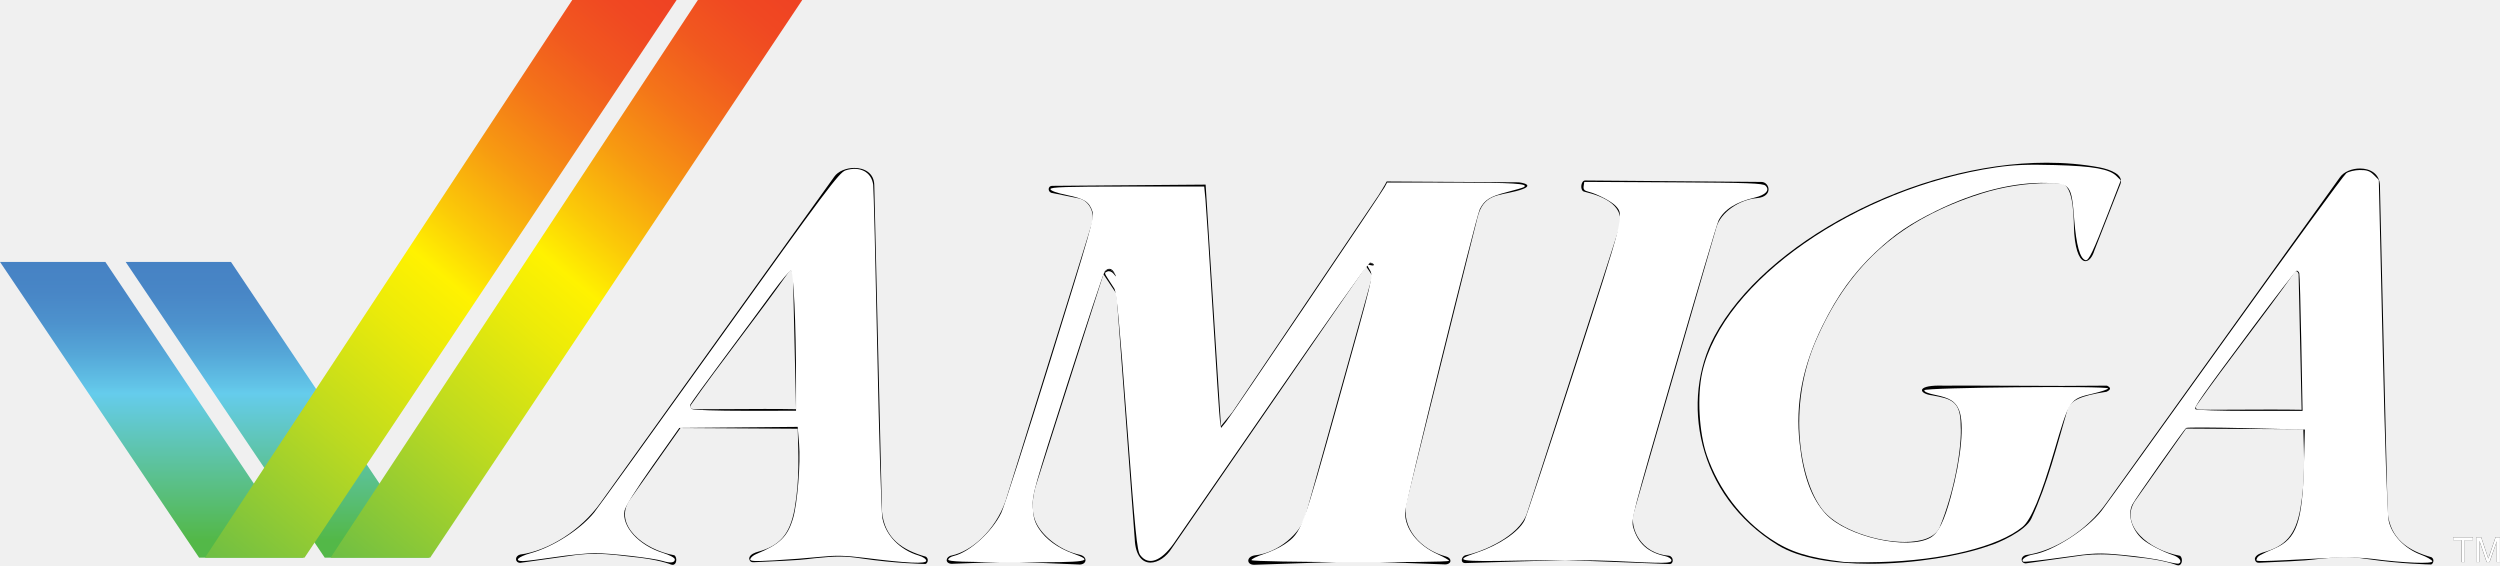
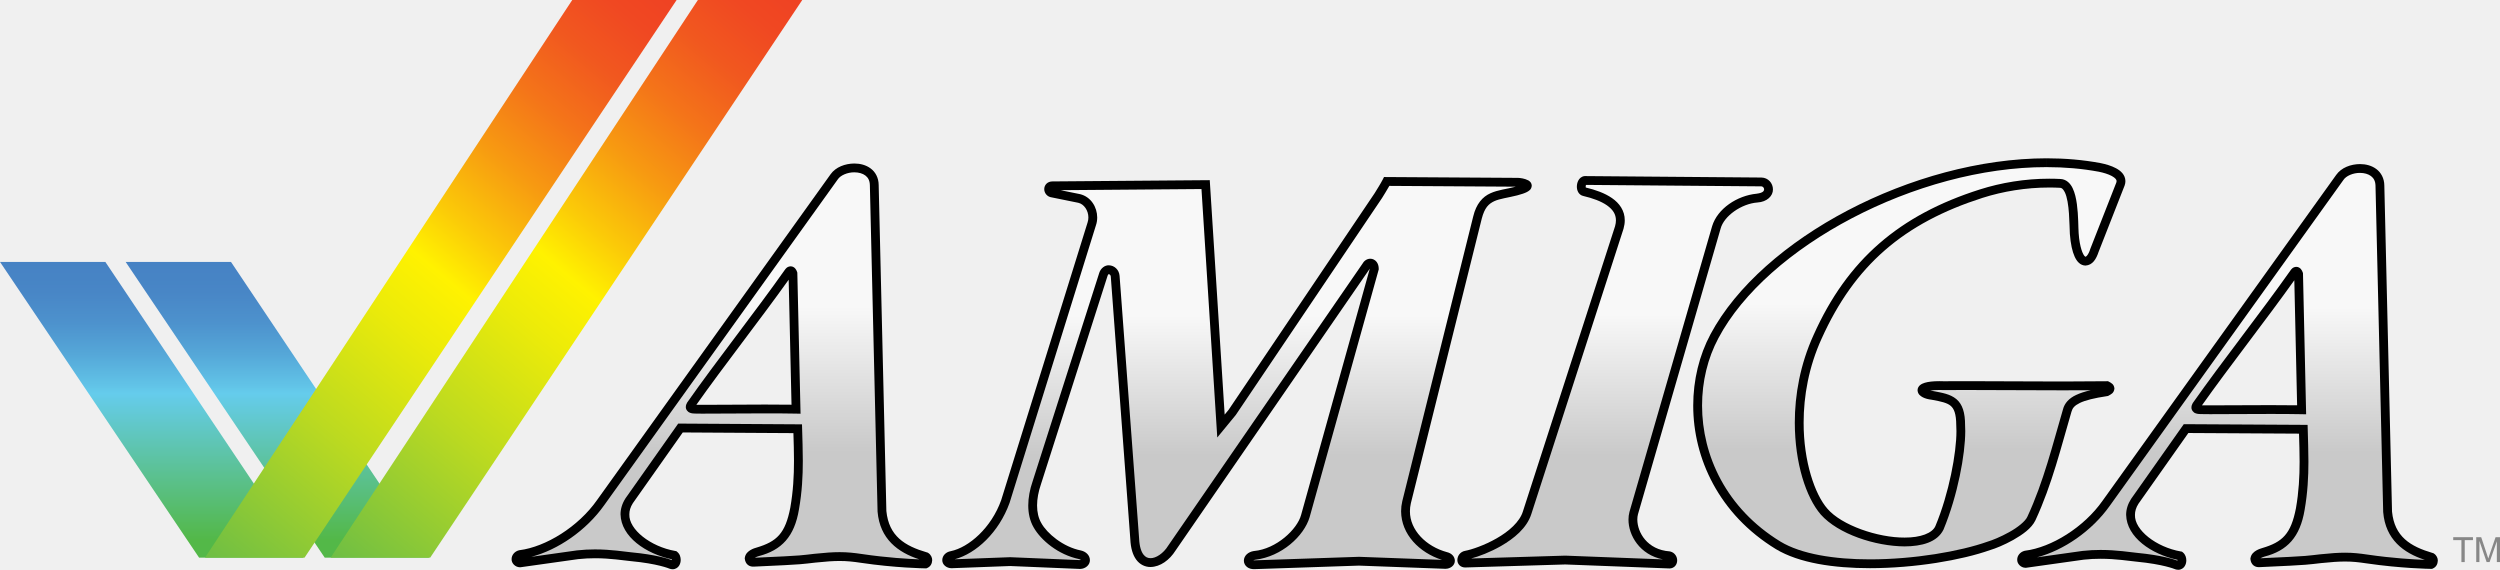
- <svg xmlns="http://www.w3.org/2000/svg" version="1.1" id="Ebene_1" x="0px" y="0px" width="566.929px" height="128.211px" viewBox="0 0 566.929 128.211" enable-background="new 0 0 566.929 128.211" xml:space="preserve">
-   <defs id="defs584" />
-   <g id="Ebene_2" />
-   <g id="Layer_1">
-     <g id="g578">
-       <g id="g453">
-         <g id="g451">
-           <g enable-background="new    " id="g449">
-             <g enable-background="new    " id="g434">
-               <g id="g432">
-                 <g id="g430">
-                   <g id="g428">
-                     <path id="SVGID_1_" d="M252.629,61.838l3.529,5.3c-0.273-0.412-0.726-0.676-1.179-0.676c-0.478,0-0.955,0.295-1.221,1.027           l-3.529-5.299c0.267-0.732,0.743-1.029,1.222-1.029C251.903,61.161,252.354,61.427,252.629,61.838z" />
-                   </g>
-                 </g>
-               </g>
-             </g>
-             <g enable-background="new    " id="g443">
-               <g id="g441">
-                 <g id="g439">
-                   <g id="g437">
-                     <path id="SVGID_3_" d="M311.432,60.064l3.53,5.3c-0.172-0.258-0.422-0.391-0.687-0.391c-0.353,0-0.724,0.236-0.964,0.721           l-3.527-5.299c0.239-0.483,0.613-0.72,0.965-0.72C311.011,59.674,311.261,59.807,311.432,60.064z" />
-                   </g>
-                 </g>
-               </g>
-             </g>
-             <g id="g447">
-               <path d="M314.466,41.153l29.807,0.189c0.568,0,4.659,0.663-0.453,1.999c-4.084,1.063-7.429,0.661-8.764,5.979l-16.086,64.575        c-1.336,5.768,3.152,10.742,8.955,12.301c1.313,0.32,1.393,1.714-0.157,1.799l-19.586-0.723l-23.796,0.804        c-1.728,0-1.795-1.794,0.085-2.125c5.562-0.567,10.478-5.151,11.548-8.913l15.643-56.077c0.002-0.846-0.435-1.287-0.914-1.287        c-0.35,0-0.724,0.236-0.965,0.719l-44.044,63.917c-1.22,1.967-3.14,3.271-4.838,3.271c-1.835,0-3.412-1.521-3.578-5.375        l-4.433-59.588c-0.048-0.826-0.744-1.454-1.438-1.454c-0.478,0-0.956,0.297-1.222,1.029l-15.107,47.273        c-1.237,3.592-1.325,7.104,0.147,9.645c1.463,2.611,5.229,5.803,9.64,6.701c1.714,0.412,1.628,2.125-0.004,2.209        l-15.824-0.662l-13.293,0.498c-1.561-0.084-1.393-1.631,0.004-1.883c4.578-0.979,9.826-5.637,12.205-12.266l19.571-62.897        c0.821-2.376-0.476-5.236-2.852-5.804l-6.055-1.229c-1.063-0.082-1.215-1.632,0.002-1.632l34.736-0.282l3.482,54.755        l2.548-3.099l33.147-49.173C312.984,43.683,313.968,42.134,314.466,41.153z" id="path445" />
-             </g>
-           </g>
+ <svg xmlns="http://www.w3.org/2000/svg" version="1.1" id="Ebene_1" x="0px" y="0px" width="566.929px" height="129.21px" viewBox="0 0 566.929 129.21" enable-background="new 0 0 566.929 129.21" xml:space="preserve">
+   <g id="Ebene_2">
+ </g>
+   <g>
+     <g enable-background="new    ">
+       <g>
+         <g>
+           <linearGradient id="SVGID_1_" gradientUnits="userSpaceOnUse" x1="280.519" y1="41.153" x2="280.519" y2="128.077">
+             <stop offset="0.35" style="stop-color:#F8F8F8" />
+             <stop offset="0.716" style="stop-color:#C9C9C9" />
+           </linearGradient>
+           <path fill="url(#SVGID_1_)" d="M314.466,41.153l29.807,0.189c0.568,0,4.658,0.663-0.453,1.999      c-4.084,1.063-7.43,0.661-8.764,5.979l-16.086,64.575c-1.336,5.769,3.152,10.742,8.955,12.301c1.313,0.32,1.393,1.715-0.158,1.8      l-19.586-0.724l-23.795,0.805c-1.728,0-1.795-1.794,0.085-2.125c5.562-0.567,10.478-5.151,11.548-8.913l15.643-56.077      c0.002-0.846-0.436-1.287-0.914-1.287c-0.35,0-0.723,0.236-0.965,0.719l-44.044,63.917c-1.22,1.967-3.14,3.271-4.838,3.271      c-1.835,0-3.412-1.521-3.578-5.375l-4.433-59.588c-0.048-0.826-0.744-1.454-1.438-1.454c-0.478,0-0.956,0.297-1.222,1.029      l-15.107,47.273c-1.237,3.593-1.325,7.104,0.147,9.646c1.463,2.611,5.229,5.803,9.64,6.701c1.714,0.412,1.628,2.125-0.004,2.209      l-15.824-0.662l-13.293,0.498c-1.561-0.084-1.393-1.631,0.004-1.883c4.578-0.979,9.826-5.638,12.205-12.267l19.571-62.897      c0.821-2.376-0.476-5.236-2.852-5.804l-6.055-1.229c-1.063-0.082-1.215-1.632,0.002-1.632l34.736-0.282l3.482,54.755l2.548-3.1      l33.147-49.172C312.984,43.683,313.968,42.134,314.466,41.153z" />
+           <path d="M282.789,128.577c-0.439-0.336-0.721-0.885-0.715-1.438l0,0c0.017-1.149,1.001-1.98,2.225-2.174l0,0l0.027-0.006      l0.043-0.004c5.083-0.46,9.815-4.928,10.685-8.187l0,0l15.581-55.852l-44.048,63.92c-1.372,2.18-3.473,3.711-5.686,3.744l0,0      c-1.196,0.013-2.412-0.545-3.218-1.644l0,0c-0.812-1.096-1.27-2.636-1.359-4.66l0,0l-4.432-59.601      c-0.002-0.292-0.342-0.518-0.439-0.512l0,0c-0.008,0.004-0.017,0.004-0.027,0.004l0,0c-0.037,0-0.095,0-0.245,0.327l0,0      l-15.114,47.295c-0.582,1.689-0.889,3.343-0.889,4.837l0,0c0,1.529,0.317,2.88,0.963,3.995l0,0      c1.27,2.314,4.902,5.408,9.001,6.216l0,0c1.134,0.255,2.012,1.101,2.019,2.18l0,0c0.014,1.132-1.046,1.981-2.201,2l0,0      l-0.058,0.002l-15.822-0.661l-13.303,0.497l-0.043-0.002c-1.048-0.002-2.078-0.789-2.053-1.84l0,0      c0.014-1.059,0.874-1.847,1.902-2.019l0,0c4.122-0.852,9.223-5.29,11.461-11.587l0,0l19.579-62.925      c0.129-0.373,0.193-0.769,0.193-1.165l0,0c0.002-1.568-0.99-3.044-2.298-3.332l0,0l-6.008-1.221      c-1.043-0.115-1.721-1.01-1.703-1.875l0,0c-0.004-0.42,0.153-0.885,0.506-1.231l0,0c0.35-0.348,0.855-0.52,1.343-0.516l0,0      l35.681-0.288l3.382,53.167l0.906-1.1l33.1-49.101c0.412-0.671,1.393-2.221,1.85-3.125l0,0l0.278-0.551l30.42,0.192      c0.506,0.031,1.437,0.116,2.311,0.574l0,0c0.259,0.159,0.736,0.456,0.773,1.206l0,0c-0.077,0.897-0.635,1.161-1.092,1.428l0,0      c-0.51,0.261-1.194,0.496-2.195,0.759l0,0c-2.138,0.547-3.968,0.733-5.244,1.334l0,0c-1.258,0.611-2.148,1.451-2.799,3.92l0,0      l-16.082,64.559c-0.146,0.621-0.214,1.227-0.214,1.815l0,0c-0.026,4.268,3.657,8.002,8.43,9.287l0,0      c0.945,0.224,1.738,0.93,1.759,1.943l0,0c0.005,1.096-1.052,1.819-2.095,1.827l0,0l-0.054,0.002l-19.602-0.725l-23.782,0.804      c-0.004,0-0.008,0-0.012,0l0,0C283.779,129.074,283.224,128.917,282.789,128.577L282.789,128.577z M284.351,127.074      l23.838-0.806l18.807,0.695c-5.114-1.617-9.239-5.779-9.265-11.028l0,0c-0.002-0.746,0.087-1.503,0.268-2.284l0,0l16.087-64.575      c0.683-2.847,2.131-4.465,3.902-5.25l0,0c1.749-0.792,3.635-0.937,5.578-1.453l0,0c0.047-0.012,0.094-0.024,0.14-0.037l0,0      l-28.643-0.181c-0.553,0.99-1.303,2.17-1.656,2.75l0,0l-33.172,49.208l-4.192,5.097l-3.583-56.34l-31.957,0.258l4.446,0.904      c2.441,0.607,3.862,2.942,3.866,5.286l0,0c0,0.607-0.095,1.223-0.292,1.788l0,0l-19.583,62.938      c-2.42,6.682-7.531,11.459-12.446,12.784l0,0l12.593-0.472l15.813,0.661c0.093-0.009,0.159-0.025,0.205-0.042l0,0      c-0.064-0.056-0.191-0.136-0.394-0.186l0,0c-4.758-0.995-8.658-4.285-10.307-7.18l0,0c-0.852-1.47-1.225-3.183-1.225-4.983l0,0      c0-1.766,0.356-3.627,0.99-5.467l0,0l15.12-47.31c0.332-1.016,1.245-1.716,2.163-1.689l0,0c1.289,0.031,2.329,1.038,2.435,2.381      l0,0l4.434,59.619c0.075,1.801,0.489,2.948,0.963,3.576l0,0c0.485,0.626,0.974,0.827,1.617,0.841l0,0      c1.181,0.033,2.919-1.042,4.013-2.839l0,0l44.007-63.864c0.364-0.692,1.033-1.2,1.825-1.204l0,0      c0.547-0.004,1.088,0.275,1.42,0.707l0,0c0.338,0.433,0.493,0.984,0.491,1.575l0,0l0.002,0.006v0.139l-15.682,56.211      c-1.266,4.242-6.329,8.924-12.339,9.625l0,0c-0.199,0.035-0.332,0.085-0.419,0.131l0,0      C284.258,127.071,284.302,127.074,284.351,127.074L284.351,127.074z" />
        </g>
-       </g>
-       <g id="g463">
-         <g id="g461">
-           <g enable-background="new    " id="g459">
-             <g id="g457">
-               <path d="M359.425,40.928l40.013,0.331c1.882,0,2.765,3.332-1,3.664c-4.021,0.354-8.226,3.215-9.214,6.641l-18.747,64.8        c-0.905,3.439,1.593,9.183,8.05,9.669c1.063,0.247,1.061,1.877,0.079,1.877l-23.63-0.906l-22.697,0.685        c-1.232,0-0.896-1.629,0.154-1.795c3.111-0.567,12.154-4.076,13.88-9.633l20.901-64.692c1.309-4.656-3.016-6.949-7.922-8.095        C358.23,43.304,358.447,41.011,359.425,40.928z" id="path455" />
-             </g>
-           </g>
-         </g>
-       </g>
-       <g id="g473">
-         <g id="g471">
-           <g enable-background="new    " id="g469">
-             <g id="g467">
-               <path d="M464.128,36.898c4.105,0,8.133,0.34,12.004,1.062c2.461,0.496,5.475,1.62,4.738,3.746l-5.906,15.057        c-0.467,1.534-1.244,2.462-2.031,2.462c-1.094,0-2.207-1.792-2.551-6.244c-0.195-2.436,0.197-11.205-3.146-11.393        c-0.85-0.046-1.695-0.067-2.543-0.067c-5.363,0-10.688,0.885-15.43,2.396c-18.068,5.767-29.525,15.623-37.079,32.453        c-7.386,16.191-3.739,33.693,1.478,39.662c3.557,4.066,11.865,6.874,18.252,6.874c3.75,0,6.836-0.97,7.904-3.224        c3.457-8.307,5.133-18.494,4.809-23.151c0.014-5.647-2.201-6.086-6.41-6.866c-2.951-0.313-3.896-2.227,1.615-2.227        c0.293,0,0.604,0.006,0.936,0.019c1.77-0.011,3.492-0.017,5.188-0.017c3.881,0,7.602,0.021,11.299,0.039        c3.473,0.018,6.924,0.035,10.473,0.035c3.246,0,6.576-0.017,10.072-0.06c0.98,0.483,0.896,0.897-0.088,1.384        c-5.973,0.897-8.352,2.043-8.924,4.254c-2.309,7.85-4.383,16.438-8.123,24.488c-1.33,2.883-7.604,5.626-9.648,6.204        c-6.354,2.263-16.916,4.063-26.975,4.063c-8.072,0-15.821-1.16-20.812-4.183c-18.713-11.438-22.079-33.127-14.438-47.428        C400.123,54.96,434.261,36.898,464.128,36.898z" id="path465" />
-             </g>
-           </g>
-         </g>
-       </g>
-       <g opacity="0.78" enable-background="new    " id="g479">
-         <path d="M558.181,127.465v-4.979h-1.861v-0.667h4.477v0.667h-1.867v4.979H558.181z" id="path475" />
-         <path d="M561.539,127.465v-5.646h1.125l1.338,4c0.123,0.371,0.213,0.65,0.271,0.836c0.063-0.206,0.164-0.508,0.299-0.906     l1.352-3.93h1.006v5.646h-0.719v-4.727l-1.643,4.727h-0.674l-1.633-4.808v4.808H561.539z" id="path477" />
-       </g>
-       <g id="Tick">
-         <g id="g523">
-           <linearGradient id="SVGID_2_" gradientUnits="userSpaceOnUse" x1="54.549" y1="1333.562" x2="54.549" y2="1266.497" gradientTransform="matrix(1 0 0 1 8.3501 -1207.103)">
-             <stop offset="0.06" style="stop-color:#53B848" id="stop481" />
-             <stop offset="0.555" style="stop-color:#65CCEC" id="stop483" />
-             <stop offset="0.583" style="stop-color:#61C3E7" id="stop485" />
-             <stop offset="0.688" style="stop-color:#55A7D8" id="stop487" />
-             <stop offset="0.793" style="stop-color:#4D92CD" id="stop489" />
-             <stop offset="0.898" style="stop-color:#4886C6" id="stop491" />
-             <stop offset="1" style="stop-color:#4682C4" id="stop493" />
-           </linearGradient>
-           <polygon fill="url(#SVGID_2_)" points="28.491,59.393 52.378,59.393 97.306,126.459 73.637,126.459     " id="polygon496" />
-           <linearGradient id="SVGID_4_" gradientUnits="userSpaceOnUse" x1="66.556" y1="1333.5" x2="173.013" y2="1206.629" gradientTransform="matrix(1 0 0 1 8.3501 -1207.103)">
-             <stop offset="0" style="stop-color:#6EBE44" id="stop498" />
-             <stop offset="0.001" style="stop-color:#6EBE44" id="stop500" />
-             <stop offset="0.245" style="stop-color:#BCDA20" id="stop502" />
-             <stop offset="0.419" style="stop-color:#ECEB09" id="stop504" />
-             <stop offset="0.505" style="stop-color:#FFF200" id="stop506" />
-             <stop offset="0.578" style="stop-color:#FBCA08" id="stop508" />
-             <stop offset="0.679" style="stop-color:#F79A11" id="stop510" />
-             <stop offset="0.775" style="stop-color:#F47419" id="stop512" />
-             <stop offset="0.864" style="stop-color:#F1581F" id="stop514" />
-             <stop offset="0.941" style="stop-color:#F04822" id="stop516" />
-             <stop offset="1" style="stop-color:#EF4223" id="stop518" />
-           </linearGradient>
-           <polygon fill="url(#SVGID_4_)" points="158.261,0.001 181.93,0.001 97.553,126.459 74.98,126.459     " id="polygon521" />
-         </g>
-         <g id="g567">
-           <linearGradient id="SVGID_5_" gradientUnits="userSpaceOnUse" x1="26.058" y1="1333.562" x2="26.058" y2="1266.497" gradientTransform="matrix(1 0 0 1 8.3501 -1207.103)">
-             <stop offset="0.06" style="stop-color:#53B848" id="stop525" />
-             <stop offset="0.555" style="stop-color:#65CCEC" id="stop527" />
-             <stop offset="0.583" style="stop-color:#61C3E7" id="stop529" />
-             <stop offset="0.688" style="stop-color:#55A7D8" id="stop531" />
-             <stop offset="0.793" style="stop-color:#4D92CD" id="stop533" />
-             <stop offset="0.898" style="stop-color:#4886C6" id="stop535" />
-             <stop offset="1" style="stop-color:#4682C4" id="stop537" />
-           </linearGradient>
-           <polygon fill="url(#SVGID_5_)" points="0,59.393 23.889,59.393 68.816,126.458 45.147,126.458     " id="polygon540" />
-           <linearGradient id="SVGID_6_" gradientUnits="userSpaceOnUse" x1="38.063" y1="1333.498" x2="144.521" y2="1206.627" gradientTransform="matrix(1 0 0 1 8.3501 -1207.103)">
-             <stop offset="0" style="stop-color:#6EBE44" id="stop542" />
-             <stop offset="0.001" style="stop-color:#6EBE44" id="stop544" />
-             <stop offset="0.245" style="stop-color:#BCDA20" id="stop546" />
-             <stop offset="0.419" style="stop-color:#ECEB09" id="stop548" />
-             <stop offset="0.505" style="stop-color:#FFF200" id="stop550" />
-             <stop offset="0.578" style="stop-color:#FBCA08" id="stop552" />
-             <stop offset="0.679" style="stop-color:#F79A11" id="stop554" />
-             <stop offset="0.775" style="stop-color:#F47419" id="stop556" />
-             <stop offset="0.864" style="stop-color:#F1581F" id="stop558" />
-             <stop offset="0.941" style="stop-color:#F04822" id="stop560" />
-             <stop offset="1" style="stop-color:#EF4223" id="stop562" />
-           </linearGradient>
-           <polygon fill="url(#SVGID_6_)" points="129.769,0 153.438,0 69.063,126.458 46.489,126.458     " id="polygon565" />
-         </g>
-       </g>
-       <g id="g572">
-         <path d="M154.313,97.063l-11.644,16.51c-3.452,5.4,3.078,11.04,10.279,12.354c0.66,0.512,0.548,2.163-0.415,2.163     c-0.105,0-0.219-0.02-0.345-0.062c-0.144-0.063-2.86-1.195-9.034-1.772c-1.652-0.157-4.623-0.663-8.245-0.663     c-1.248,0-2.571,0.061-3.947,0.213l-13.024,1.834c-1.232-0.082-1.229-1.55,0.002-1.881c6.293-0.814,13.835-5.482,18.259-11.771     l52.979-73.901c0.875-1.269,2.745-2.007,4.565-2.007c2.279,0,4.474,1.158,4.517,3.887l1.745,73.983     c0.566,6.205,4.724,8.829,9.962,10.294c0.732,0.495,0.411,1.477-0.086,1.645c-0.34-0.007-6.801-0.106-14.522-1.254     c-1.807-0.267-3.22-0.421-4.946-0.421c-1.493,0-3.221,0.116-5.64,0.373c-3.029,0.32-1.598,0.366-13.862,0.91     c-0.466,0.022-0.919-0.099-1.017-0.888c0.109-0.91,1.48-1.348,1.918-1.465c4.9-1.358,7.317-3.816,8.392-9.846     c1.16-6.631,0.85-12.268,0.694-18.072 M173.393,92.741c2.696,0,5.234,0.015,7.125,0.056L179.816,62     c-0.133-0.4-0.313-0.605-0.519-0.605c-0.169,0-0.357,0.145-0.546,0.439c-6.558,9.313-15.59,20.729-22.065,29.972     c-0.415,0.73-0.001,0.979,0.98,0.979c0.157,0.015,0.688,0.019,1.498,0.019c1.393,0,3.607-0.015,6.142-0.026     C167.84,92.759,170.696,92.741,173.393,92.741" id="path570" />
-       </g>
-       <g id="g576">
-         <path d="M551.406,126.374c0.732,0.482,0.398,1.464-0.086,1.632c-0.34-0.006-6.801-0.106-14.521-1.239     c-1.834-0.271-3.254-0.429-5.002-0.429c-1.479,0-3.189,0.113-5.584,0.366c-3.041,0.318-1.598,0.365-13.877,0.91     c-0.457,0.021-0.904-0.098-1.002-0.887c0.107-0.909,1.48-1.338,1.906-1.467c4.908-1.348,7.326-3.815,8.404-9.845     c1.158-6.618,0.838-12.256,0.684-18.069l-26.588-0.153l-11.645,16.512c-3.439,5.392,3.09,11.024,10.289,12.338     c0.662,0.521,0.539,2.168-0.422,2.168c-0.107,0-0.223-0.021-0.352-0.063c-0.145-0.06-2.859-1.183-9.021-1.773     c-1.65-0.156-4.625-0.662-8.246-0.662c-1.248,0-2.57,0.059-3.945,0.213l-13.035,1.834c-1.221-0.084-1.219-1.551,0.004-1.881     c6.305-0.814,13.834-5.472,18.27-11.771l52.98-73.886c0.875-1.274,2.744-2.013,4.563-2.013c2.281,0,4.479,1.163,4.52,3.891     l1.744,73.972C542,122.283,546.169,124.896,551.406,126.374z M514.792,92.873c2.705,0,5.256,0.015,7.152,0.056l-0.689-30.812     c-0.137-0.4-0.318-0.605-0.521-0.605c-0.172,0-0.355,0.144-0.539,0.44c-6.568,9.325-15.592,20.74-22.078,29.97     c-0.404,0.732-0.002,0.98,0.979,0.98c0.191,0.018,0.945,0.022,2.078,0.022c1.377,0,3.32-0.012,5.516-0.022     C509.218,92.888,512.083,92.873,514.792,92.873" id="path574" />
      </g>
    </g>
  </g>
-   <path style="fill:#ffffff;stroke-width:0.454" d="m 150.31,127.216 c -2.148,-0.662 -11.914,-1.784 -15.431,-1.773 -1.756,0.006 -5.851,0.41 -9.099,0.898 -3.248,0.488 -6.484,0.892 -7.192,0.898 -2.136,0.017 -1.151,-0.986 1.766,-1.799 5.095,-1.421 11.279,-5.38 14.368,-9.199 0.862,-1.066 13.681,-18.842 28.488,-39.504 23.937,-33.404 27.096,-37.624 28.504,-38.089 3.228,-1.065 5.929,0.331 6.299,3.259 0.107,0.843 0.523,17.681 0.924,37.419 0.401,19.737 0.927,36.931 1.168,38.209 0.722,3.826 3.966,7.16 8.197,8.428 0.994,0.298 1.743,0.809 1.743,1.19 0,0.771 -4.214,0.576 -13.974,-0.647 -4.453,-0.558 -6.504,-0.602 -10.221,-0.218 -2.558,0.264 -7.181,0.619 -10.275,0.789 -4.713,0.259 -5.592,0.206 -5.422,-0.327 0.112,-0.35 0.696,-0.84 1.298,-1.09 5.408,-2.245 7.151,-3.932 8.397,-8.126 0.987,-3.323 1.725,-12.535 1.358,-16.943 l -0.316,-3.789 -13.423,0.12 -13.423,0.12 -6.065,8.605 c -3.719,5.277 -6.178,9.209 -6.358,10.166 -0.67,3.57 3.213,7.845 8.688,9.565 1.568,0.492 2.726,1.118 2.726,1.471 0,0.775 -0.974,0.906 -2.726,0.366 z m 30.207,-40.753 c -0.002,-13.2 -0.555,-25.08 -1.167,-25.08 -0.313,0 -2.167,2.197 -4.119,4.883 -1.952,2.686 -6.902,9.38 -10.999,14.877 -4.097,5.496 -7.556,10.27 -7.686,10.607 -0.13,0.338 0.049,0.795 0.398,1.016 0.349,0.221 5.795,0.397 12.104,0.391 l 11.47,-0.011 -0.001,-6.683 z" id="path588" />
-   <path style="fill:#ffffff;stroke-width:0.454" d="m 215.042,126.917 c -1.2e-4,-0.308 0.562,-0.689 1.249,-0.849 3.571,-0.828 8.739,-5.52 10.78,-9.789 0.639,-1.337 5.661,-16.924 11.159,-34.638 9.006,-29.014 9.949,-32.353 9.513,-33.673 -0.732,-2.219 -1.815,-2.912 -5.848,-3.746 -2.281,-0.472 -3.687,-0.983 -3.687,-1.34 0,-0.458 3.629,-0.578 17.436,-0.578 h 17.436 l 0.276,2.839 c 0.152,1.561 0.9,13.162 1.662,25.779 0.762,12.617 1.498,23.655 1.636,24.53 l 0.25,1.59 1.115,-1.363 c 1.273,-1.557 35.159,-51.703 35.99,-53.261 l 0.545,-1.022 15.088,0.007 c 13.499,0.006 17.197,0.247 15.921,1.035 -0.22,0.136 -1.996,0.656 -3.947,1.155 -3.698,0.947 -4.954,1.739 -6.016,3.794 -0.928,1.795 -16.992,66.991 -16.98,68.916 0.023,3.703 2.856,7.302 7.372,9.366 1.437,0.656 2.612,1.332 2.612,1.501 -9e-5,0.514 -44.736,0.367 -44.808,-0.147 -0.035,-0.25 1.218,-0.87 2.785,-1.377 1.567,-0.508 3.709,-1.519 4.759,-2.247 3.839,-2.661 3.939,-2.928 12.336,-33.003 7.757,-27.781 7.764,-27.813 6.966,-29.164 -0.789,-1.336 -0.787,-1.349 0.178,-1.097 0.537,0.14 0.862,0.07 0.722,-0.157 -0.14,-0.227 -0.531,-0.412 -0.868,-0.412 -0.338,0 -10.078,13.747 -21.645,30.549 -11.567,16.802 -21.857,31.714 -22.867,33.139 -2.891,4.078 -5.77,5.078 -7.585,2.634 -0.739,-0.996 -1.112,-4.725 -3.024,-30.267 -1.687,-22.533 -2.338,-29.375 -2.876,-30.208 -0.382,-0.592 -1.057,-1.637 -1.5,-2.321 -0.743,-1.148 -0.747,-1.267 -0.053,-1.533 0.46,-0.176 1.019,0.043 1.437,0.563 0.645,0.802 0.656,0.792 0.189,-0.17 -0.562,-1.159 -1.468,-1.319 -2.235,-0.395 -0.286,0.345 -4.108,11.843 -8.492,25.552 -7.531,23.547 -7.962,25.09 -7.814,27.927 0.123,2.345 0.43,3.416 1.404,4.887 1.576,2.381 4.258,4.333 7.658,5.573 5.1,1.859 3.86,2.055 -12.788,2.017 -11.906,-0.027 -15.444,-0.163 -15.445,-0.594 z" id="path590" />
-   <path style="fill:#ffffff;stroke-width:0.454" d="m 365.627,127.2 c -3.997,-0.195 -13.275,-0.232 -20.616,-0.083 -14.503,0.294 -15.679,0.08 -10.037,-1.826 5,-1.689 9.388,-4.657 10.734,-7.259 0.395,-0.763 5.514,-16.223 11.376,-34.356 11.2,-34.643 11.25,-34.84 9.357,-36.935 -0.93,-1.03 -4.288,-2.796 -6.181,-3.253 -0.975,-0.235 -1.245,-0.537 -1.136,-1.273 l 0.143,-0.965 20.214,0.1 c 17.008,0.084 20.321,0.205 20.888,0.763 1.047,1.03 0.05,2.102 -2.523,2.714 -4.176,0.993 -6.843,2.683 -8.113,5.14 -0.34,0.657 -4.957,16.193 -10.26,34.524 -9.342,32.29 -9.625,33.387 -9.081,35.205 1.059,3.54 3.334,5.574 7.159,6.399 0.823,0.178 1.476,0.604 1.476,0.964 0,0.726 -1.149,0.738 -13.4,0.142 z" id="path592" />
-   <path style="fill:#ffffff;stroke-width:0.454" d="m 418.093,127.431 c -8.08,-0.981 -12.121,-2.255 -16.55,-5.216 -6.595,-4.411 -11.785,-11.204 -14.467,-18.937 -1.789,-5.156 -2.249,-13.445 -1.046,-18.852 4.6,-20.677 34.905,-41.81 66.63,-46.465 3.962,-0.581 7.104,-0.706 13.357,-0.532 8.745,0.244 12.349,0.895 13.978,2.524 l 0.939,0.939 -2.869,7.406 c -3.437,8.87 -4.425,10.927 -5.145,10.704 -1.252,-0.387 -2.088,-3.407 -2.542,-9.183 -0.62,-7.901 -0.805,-8.151 -6.147,-8.329 -7.427,-0.247 -16.253,1.96 -25.016,6.256 -6.066,2.974 -9.494,5.301 -13.869,9.417 -5.001,4.704 -8.626,9.727 -12.064,16.711 -4.541,9.225 -6.169,17.61 -5.176,26.642 0.821,7.465 2.689,12.524 5.916,16.024 4.772,5.177 18.642,8.312 23.767,5.373 1.763,-1.011 3.118,-3.742 4.622,-9.314 2.354,-8.722 3.094,-16.621 1.839,-19.626 -0.814,-1.948 -2.084,-2.753 -5.401,-3.424 -1.631,-0.33 -2.57,-0.736 -2.461,-1.064 0.206,-0.619 41.665,-1.02 41.665,-0.403 0,0.2 -1.482,0.712 -3.293,1.137 -5.502,1.291 -5.408,1.152 -8.978,13.272 -2.943,9.991 -5.214,15.415 -7.105,16.974 -5.48,4.517 -18.11,7.634 -32.387,7.992 -3.635,0.091 -7.324,0.079 -8.199,-0.027 z" id="path594" />
-   <path style="fill:#ffffff;stroke-width:0.454" d="m 490.774,127.218 c -1.624,-0.417 -5.712,-1.022 -9.085,-1.344 -5.838,-0.557 -6.524,-0.53 -14.309,0.561 -4.497,0.63 -8.34,1.053 -8.539,0.94 -0.717,-0.408 0.641,-1.38 2.302,-1.649 4.39,-0.71 12.226,-5.749 15.454,-9.939 1.014,-1.316 13.69,-18.913 28.169,-39.105 14.479,-20.192 26.769,-37.024 27.312,-37.404 0.543,-0.38 1.911,-0.705 3.039,-0.722 1.609,-0.024 2.298,0.214 3.189,1.105 l 1.136,1.136 0.867,37.434 c 0.521,22.493 1.072,38.414 1.38,39.889 0.661,3.167 3.625,6.297 7.239,7.645 1.348,0.503 2.538,1.177 2.646,1.499 0.221,0.663 -6.587,0.397 -13.557,-0.529 -2.276,-0.303 -6.099,-0.398 -9.312,-0.232 -17.754,0.917 -17.164,0.908 -16.955,0.279 0.23,-0.69 0.542,-0.874 4.089,-2.418 4.94,-2.15 6.273,-5.882 6.613,-18.506 l 0.227,-8.444 -13.241,-0.318 c -7.283,-0.175 -13.432,-0.2 -13.665,-0.055 -0.482,0.298 -11.405,15.828 -12.2,17.346 -1.19,2.272 -0.147,5.791 2.355,7.946 1.262,1.087 4.587,2.817 6.778,3.527 1.532,0.496 2.252,1.527 1.363,1.954 -0.187,0.09 -1.669,-0.178 -3.293,-0.595 z M 521.874,77.849 c -0.157,-8.432 -0.364,-15.587 -0.461,-15.899 -0.097,-0.312 -0.356,-0.568 -0.576,-0.568 -0.22,0 -4.698,5.775 -9.951,12.833 -11.666,15.676 -13.345,18.068 -13.034,18.571 0.134,0.217 5.658,0.394 12.275,0.394 h 12.032 z" id="path596" />
-   <path style="fill:#ffffff;stroke-width:0.04" d="m 558.206,124.974 v -2.489 h -0.944 -0.944 v -0.321 -0.321 h 2.228 2.228 v 0.321 0.321 h -0.923 -0.923 v 2.489 2.489 h -0.361 -0.361 z" id="path598" />
-   <path style="fill:#ffffff;stroke-width:0.04" d="m 561.539,124.653 v -2.811 h 0.559 0.559 l 0.796,2.407 c 0.438,1.324 0.807,2.408 0.819,2.409 0.013,9.1e-4 0.044,-0.066 0.069,-0.149 0.025,-0.083 0.394,-1.167 0.819,-2.409 l 0.774,-2.258 h 0.492 0.492 v 2.811 2.811 h -0.341 -0.341 v -2.377 c 0,-1.307 -0.015,-2.36 -0.033,-2.339 -0.018,0.021 -0.364,0.996 -0.769,2.166 -0.405,1.17 -0.77,2.223 -0.813,2.339 l -0.077,0.211 h -0.314 -0.314 l -0.306,-0.893 c -0.168,-0.491 -0.54,-1.58 -0.826,-2.419 l -0.519,-1.526 -0.002,2.419 -0.002,2.419 h -0.361 -0.361 z" id="path600" />
+   <g>
+     <g enable-background="new    ">
+       <g>
+         <g>
+           <linearGradient id="SVGID_2_" gradientUnits="userSpaceOnUse" x1="366.273" y1="40.928" x2="366.273" y2="127.911">
+             <stop offset="0.35" style="stop-color:#F8F8F8" />
+             <stop offset="0.716" style="stop-color:#C9C9C9" />
+           </linearGradient>
+           <path fill="url(#SVGID_2_)" d="M359.425,40.928l40.012,0.331c1.883,0,2.766,3.332-1,3.664c-4.02,0.354-8.225,3.215-9.213,6.641      l-18.748,64.8c-0.904,3.438,1.594,9.183,8.051,9.669c1.063,0.246,1.061,1.877,0.08,1.877l-23.631-0.906l-22.697,0.686      c-1.232,0-0.896-1.629,0.154-1.795c3.111-0.567,12.154-4.076,13.879-9.634l20.902-64.692c1.309-4.656-3.016-6.949-7.922-8.095      C358.23,43.304,358.447,41.011,359.425,40.928z" />
+           <path d="M378.567,128.909l-23.601-0.905l-22.688,0.684c-0.466,0.007-0.964-0.152-1.31-0.503l0,0      c-0.347-0.346-0.484-0.805-0.48-1.199l0,0c0.017-0.946,0.649-1.87,1.765-2.074l0,0c1.394-0.249,4.396-1.25,7.141-2.83l0,0      c2.772-1.573,5.256-3.759,5.967-6.128l0,0l20.89-64.654c0.14-0.494,0.198-0.94,0.198-1.343l0,0      c-0.011-1.41-0.699-2.438-2.036-3.391l0,0c-1.326-0.927-3.256-1.631-5.328-2.112l0,0c-0.559-0.099-0.999-0.5-1.203-0.895l0,0      c-0.222-0.411-0.292-0.83-0.295-1.237l0,0c0.005-0.481,0.103-0.957,0.343-1.406l0,0c0.228-0.432,0.7-0.921,1.414-0.984l0,0      l0.046-0.002l40.049,0.33c1.554,0.023,2.613,1.308,2.615,2.68l0,0c0.033,1.493-1.355,2.853-3.528,2.98l0,0      c-3.64,0.282-7.577,3.06-8.341,5.923l0,0l-18.74,64.777c-0.097,0.361-0.148,0.768-0.148,1.201l0,0      c0.021,2.933,2.246,6.833,7.308,7.215l0,0l0.069,0.006l0.079,0.019c1.071,0.253,1.595,1.223,1.581,2.029l0,0      c-0.003,0.402-0.111,0.824-0.403,1.195l0,0c-0.276,0.364-0.781,0.626-1.323,0.626l0,0      C378.592,128.909,378.58,128.909,378.567,128.909L378.567,128.909z M377.115,126.852c-5.262-1.019-7.84-5.458-7.82-9.032l0,0      c0-0.594,0.07-1.17,0.221-1.734l0,0l18.747-64.799c1.214-3.99,5.686-6.932,10.086-7.36l0,0c1.625-0.208,1.671-0.715,1.704-0.988      l0,0c0-0.357-0.309-0.678-0.624-0.68l0,0l-39.771-0.328c-0.037,0.094-0.072,0.251-0.07,0.39l0,0      c-0.002,0.08,0.01,0.151,0.021,0.201l0,0c2.188,0.52,4.295,1.258,5.947,2.402l0,0c1.666,1.141,2.905,2.851,2.893,5.032l0,0      c0.002,0.603-0.09,1.233-0.282,1.921l0,0l-20.899,64.679c-1.018,3.199-3.918,5.548-6.878,7.26l0,0      c-2.466,1.408-4.993,2.362-6.781,2.833l0,0l21.378-0.647L377.115,126.852L377.115,126.852z" />
+         </g>
+       </g>
+     </g>
+   </g>
+   <g>
+     <g enable-background="new    ">
+       <g>
+         <g>
+           <linearGradient id="SVGID_3_" gradientUnits="userSpaceOnUse" x1="432.982" y1="36.898" x2="432.982" y2="127.848">
+             <stop offset="0.35" style="stop-color:#F8F8F8" />
+             <stop offset="0.716" style="stop-color:#C9C9C9" />
+           </linearGradient>
+           <path fill="url(#SVGID_3_)" d="M464.128,36.898c4.105,0,8.133,0.34,12.004,1.062c2.461,0.496,5.475,1.62,4.738,3.746      l-5.906,15.057c-0.467,1.534-1.244,2.462-2.031,2.462c-1.094,0-2.207-1.792-2.551-6.244c-0.195-2.436,0.197-11.205-3.146-11.393      c-0.85-0.046-1.695-0.067-2.543-0.067c-5.363,0-10.688,0.885-15.43,2.396c-18.068,5.767-29.525,15.623-37.08,32.453      c-7.385,16.19-3.738,33.692,1.479,39.662c3.557,4.065,11.865,6.874,18.252,6.874c3.75,0,6.836-0.971,7.904-3.225      c3.457-8.307,5.133-18.494,4.809-23.15c0.014-5.647-2.201-6.086-6.41-6.866c-2.951-0.313-3.895-2.228,1.615-2.228      c0.293,0,0.604,0.006,0.936,0.02c1.771-0.012,3.492-0.018,5.189-0.018c3.881,0,7.602,0.021,11.299,0.039      c3.473,0.019,6.924,0.035,10.473,0.035c3.246,0,6.576-0.017,10.072-0.06c0.98,0.483,0.896,0.897-0.088,1.384      c-5.973,0.896-8.352,2.043-8.924,4.254c-2.311,7.85-4.383,16.438-8.123,24.488c-1.33,2.883-7.605,5.626-9.648,6.204      c-6.354,2.263-16.916,4.063-26.975,4.063c-8.072,0-15.822-1.16-20.813-4.184c-18.713-11.438-22.078-33.127-14.438-47.428      C400.123,54.96,434.261,36.898,464.128,36.898z" />
+           <path d="M402.708,124.517c-12.916-7.888-18.738-20.608-18.732-32.545l0,0c0-5.78,1.356-11.39,3.934-16.207l0,0      c11.65-21.742,45.962-39.819,76.22-39.867l0,0v1v1c-29.481-0.048-63.445,17.999-74.457,38.811l0,0      c-2.409,4.504-3.695,9.795-3.695,15.264l0,0c0.008,11.303,5.468,23.312,17.77,30.837l0,0c4.69,2.859,12.321,4.049,20.296,4.038      l0,0c9.934,0.005,20.445-1.794,26.701-4.025l0,0c0.903-0.253,2.967-1.072,4.874-2.147l0,0c1.921-1.054,3.698-2.475,4.14-3.517      l0,0c3.688-7.93,5.753-16.466,8.063-24.315l0,0c0.348-1.418,1.398-2.544,2.974-3.272l0,0c0.896-0.426,1.977-0.774,3.296-1.08      l0,0c-2.17,0.016-4.283,0.022-6.362,0.022l0,0c-3.552,0-7.005-0.017-10.478-0.035l0,0c-3.697-0.017-7.416-0.038-11.294-0.038      l0,0c-1.695,0-3.413,0.006-5.23,0.017l0,0c-0.318-0.013-0.615-0.019-0.895-0.019l0,0c-0.887-0.014-1.592,0.053-2.105,0.139l0,0      c0.181,0.039,0.381,0.072,0.596,0.095l0,0l0.027,0.002l0.05,0.009c2.085,0.4,3.839,0.667,5.237,1.815l0,0      c1.408,1.185,1.998,3.086,1.989,5.981l0,0c0,0,0,0,0,0.02l0,0c0.026,0.392,0.038,0.818,0.038,1.275l0,0      c-0.009,5.254-1.692,14.506-4.941,22.337l0,0c-1.426,2.861-4.932,3.777-8.809,3.796l0,0c-6.67-0.038-15.076-2.803-19.005-7.216      l0,0c-3.354-3.879-5.881-11.648-5.9-20.854l0,0c0-6.263,1.207-13.178,4.262-19.878l0,0      c7.631-17.053,19.421-27.189,37.688-32.994l0,0c4.841-1.542,10.261-2.443,15.735-2.443l0,0c0.863,0,1.727,0.021,2.599,0.067l0,0      c1.324,0.072,2.228,1.042,2.717,2.074l0,0c0.514,1.057,0.789,2.327,0.97,3.643l0,0c0.356,2.613,0.308,5.481,0.4,6.599l0,0      c0.222,3.23,0.994,4.917,1.411,5.228l0,0c0.107,0.093,0.135,0.091,0.141,0.091l0,0c0,0,0.002,0,0.002,0.002l0,0      c0-0.008,0.122-0.002,0.367-0.295l0,0c0.233-0.28,0.505-0.785,0.707-1.459l0,0l0.017-0.05l5.898-15.034      c0.046-0.135,0.059-0.236,0.059-0.316l0,0c0.021-0.28-0.248-0.703-1.074-1.154l0,0c-0.789-0.432-1.931-0.771-2.958-0.975l0,0      c-3.803-0.709-7.77-1.044-11.818-1.044l0,0v-1v-1c4.158,0,8.247,0.345,12.199,1.082l0,0c1.162,0.236,2.445,0.594,3.529,1.177      l0,0c1.049,0.564,2.102,1.474,2.122,2.914l0,0c0.003,0.322-0.057,0.642-0.179,1l0,0l-5.9,15.043      c-0.543,1.631-1.344,2.999-2.969,3.109l0,0c-1.16-0.023-1.954-0.897-2.465-2.036l0,0c-0.535-1.177-0.903-2.83-1.083-5.127l0,0      c-0.126-1.924-0.031-7.288-1.171-9.513l0,0c-0.385-0.741-0.688-0.939-1.033-0.96l0,0c-0.83-0.046-1.657-0.065-2.487-0.065l0,0      c-5.255-0.002-10.483,0.868-15.126,2.348l0,0c-17.869,5.729-28.992,15.304-36.476,31.915l0,0      c-2.925,6.411-4.083,13.044-4.083,19.052l0,0c-0.02,8.812,2.548,16.308,5.405,19.537l0,0c3.184,3.719,11.396,6.57,17.499,6.532      l0,0c3.624,0.019,6.29-1.007,6.98-2.609l0,0c3.12-7.475,4.78-16.659,4.771-21.523l0,0c0-0.43-0.015-0.825-0.036-1.177l0,0      l-0.002-0.034V96.53c0,0-0.002,0-0.002-0.053l0,0c-0.009-2.705-0.526-3.821-1.276-4.451l0,0      c-0.752-0.662-2.193-1.001-4.285-1.374l0,0c-0.786-0.09-1.463-0.271-2.019-0.551l0,0c-0.522-0.29-1.14-0.667-1.2-1.608l0,0      c-0.005-0.499,0.282-0.927,0.579-1.162l0,0c0.305-0.249,0.644-0.398,1.044-0.524l0,0c0.798-0.242,1.866-0.368,3.363-0.371l0,0      c0.307,0,0.631,0.007,0.931,0.021l0,0c1.772-0.013,3.495-0.019,5.194-0.019l0,0c3.885,0,7.607,0.022,11.305,0.04l0,0      c3.473,0.019,6.921,0.035,10.467,0.035l0,0c3.243-0.002,6.567-0.017,10.061-0.061l0,0l0.236-0.005l0.217,0.107      c0.512,0.289,1.158,0.554,1.251,1.559l0,0c-0.124,1.084-0.796,1.293-1.333,1.617l0,0l-0.144,0.071l-0.155,0.023      c-2.944,0.438-4.961,0.947-6.205,1.548l0,0c-1.251,0.619-1.675,1.173-1.908,2l0,0c-2.302,7.813-4.382,16.457-8.174,24.623l0,0      c-0.891,1.845-2.916,3.238-4.976,4.42l0,0c-2.072,1.162-4.169,2.002-5.245,2.308l0,0c-6.515,2.314-17.129,4.118-27.31,4.123l0,0      C415.871,128.837,408,127.704,402.708,124.517L402.708,124.517z" />
+         </g>
+       </g>
+     </g>
+   </g>
+   <path fill="#878787" d="M558.181,127.465v-4.979h-1.861v-0.668h4.477v0.668h-1.867v4.979H558.181z" />
+   <path fill="#878787" d="M561.539,127.465v-5.646h1.125l1.338,4c0.123,0.371,0.213,0.65,0.271,0.836  c0.063-0.205,0.164-0.508,0.299-0.905l1.352-3.931h1.006v5.646h-0.719v-4.727l-1.643,4.727h-0.674l-1.633-4.808v4.808H561.539z" />
+   <g>
+     <linearGradient id="SVGID_4_" gradientUnits="userSpaceOnUse" x1="60.549" y1="-1452.352" x2="60.549" y2="-1385.286" gradientTransform="matrix(1 0 0 -1 2.3501 -1325.893)">
+       <stop offset="0.06" style="stop-color:#53B848" />
+       <stop offset="0.555" style="stop-color:#65CCEC" />
+       <stop offset="0.583" style="stop-color:#61C3E7" />
+       <stop offset="0.688" style="stop-color:#55A7D8" />
+       <stop offset="0.793" style="stop-color:#4D92CD" />
+       <stop offset="0.898" style="stop-color:#4886C6" />
+       <stop offset="1" style="stop-color:#4682C4" />
+     </linearGradient>
+     <polygon fill="url(#SVGID_4_)" points="28.491,59.393 52.378,59.393 97.306,126.459 73.637,126.459  " />
+     <linearGradient id="SVGID_5_" gradientUnits="userSpaceOnUse" x1="72.555" y1="-1452.288" x2="179.013" y2="-1325.416" gradientTransform="matrix(1 0 0 -1 2.3501 -1325.893)">
+       <stop offset="0" style="stop-color:#6EBE44" />
+       <stop offset="0.001" style="stop-color:#6EBE44" />
+       <stop offset="0.245" style="stop-color:#BCDA20" />
+       <stop offset="0.419" style="stop-color:#ECEB09" />
+       <stop offset="0.505" style="stop-color:#FFF200" />
+       <stop offset="0.578" style="stop-color:#FBCA08" />
+       <stop offset="0.679" style="stop-color:#F79A11" />
+       <stop offset="0.775" style="stop-color:#F47419" />
+       <stop offset="0.864" style="stop-color:#F1581F" />
+       <stop offset="0.941" style="stop-color:#F04822" />
+       <stop offset="1" style="stop-color:#EF4223" />
+     </linearGradient>
+     <polygon fill="url(#SVGID_5_)" points="158.261,0.001 181.93,0.001 97.553,126.459 74.98,126.459  " />
+   </g>
+   <g>
+     <linearGradient id="SVGID_6_" gradientUnits="userSpaceOnUse" x1="32.058" y1="-1452.351" x2="32.058" y2="-1385.286" gradientTransform="matrix(1 0 0 -1 2.3501 -1325.893)">
+       <stop offset="0.06" style="stop-color:#53B848" />
+       <stop offset="0.555" style="stop-color:#65CCEC" />
+       <stop offset="0.583" style="stop-color:#61C3E7" />
+       <stop offset="0.688" style="stop-color:#55A7D8" />
+       <stop offset="0.793" style="stop-color:#4D92CD" />
+       <stop offset="0.898" style="stop-color:#4886C6" />
+       <stop offset="1" style="stop-color:#4682C4" />
+     </linearGradient>
+     <polygon fill="url(#SVGID_6_)" points="0,59.393 23.889,59.393 68.816,126.458 45.147,126.458  " />
+     <linearGradient id="SVGID_7_" gradientUnits="userSpaceOnUse" x1="44.064" y1="-1452.287" x2="150.521" y2="-1325.416" gradientTransform="matrix(1 0 0 -1 2.3501 -1325.893)">
+       <stop offset="0" style="stop-color:#6EBE44" />
+       <stop offset="0.001" style="stop-color:#6EBE44" />
+       <stop offset="0.245" style="stop-color:#BCDA20" />
+       <stop offset="0.419" style="stop-color:#ECEB09" />
+       <stop offset="0.505" style="stop-color:#FFF200" />
+       <stop offset="0.578" style="stop-color:#FBCA08" />
+       <stop offset="0.679" style="stop-color:#F79A11" />
+       <stop offset="0.775" style="stop-color:#F47419" />
+       <stop offset="0.864" style="stop-color:#F1581F" />
+       <stop offset="0.941" style="stop-color:#F04822" />
+       <stop offset="1" style="stop-color:#EF4223" />
+     </linearGradient>
+     <polygon fill="url(#SVGID_7_)" points="129.769,0 153.438,0 69.063,126.458 46.489,126.458  " />
+   </g>
+   <g>
+     <linearGradient id="SVGID_8_" gradientUnits="userSpaceOnUse" x1="163.706" y1="38.08" x2="163.706" y2="128.09">
+       <stop offset="0.35" style="stop-color:#F8F8F8" />
+       <stop offset="0.716" style="stop-color:#C9C9C9" />
+     </linearGradient>
+     <path fill="url(#SVGID_8_)" d="M154.313,97.063l-11.644,16.511c-3.452,5.399,3.078,11.04,10.279,12.354   c0.66,0.513,0.548,2.163-0.415,2.163c-0.105,0-0.219-0.02-0.345-0.063c-0.144-0.063-2.86-1.194-9.034-1.771   c-1.652-0.156-4.623-0.663-8.245-0.663c-1.248,0-2.571,0.062-3.947,0.214l-13.024,1.834c-1.232-0.082-1.229-1.551,0.002-1.882   c6.293-0.813,13.835-5.481,18.259-11.771l52.979-73.901c0.875-1.269,2.745-2.007,4.565-2.007c2.279,0,4.474,1.158,4.517,3.887   l1.745,73.983c0.566,6.204,4.724,8.829,9.962,10.294c0.732,0.495,0.411,1.477-0.086,1.645c-0.34-0.007-6.801-0.105-14.522-1.254   c-1.807-0.267-3.22-0.421-4.946-0.421c-1.493,0-3.221,0.116-5.64,0.373c-3.029,0.32-1.598,0.366-13.862,0.91   c-0.466,0.022-0.919-0.099-1.017-0.888c0.109-0.91,1.48-1.349,1.918-1.465c4.9-1.358,7.317-3.816,8.392-9.847   c1.16-6.631,0.85-12.269,0.694-18.071L154.313,97.063z M173.393,92.741c2.696,0,5.234,0.015,7.125,0.056L179.816,62   c-0.133-0.4-0.313-0.605-0.519-0.605c-0.169,0-0.357,0.145-0.546,0.439c-6.558,9.313-15.59,20.729-22.065,29.973   c-0.415,0.729-0.001,0.979,0.98,0.979c0.157,0.015,0.688,0.02,1.498,0.02c1.393,0,3.607-0.016,6.142-0.027   C167.84,92.759,170.696,92.741,173.393,92.741" />
+     <path d="M152.533,129.088c-0.23,0.002-0.456-0.042-0.669-0.114l0,0l-0.036-0.013l-0.039-0.017c-0.031-0.015-2.65-1.127-8.73-1.695   l0,0c-1.722-0.163-4.612-0.656-8.149-0.658l0,0c-1.216,0-2.503,0.062-3.809,0.205l0,0l-13.125,1.848l-0.105-0.006   c-1.026-0.017-1.9-0.914-1.856-1.844l0,0c-0.006-0.916,0.684-1.756,1.668-2.002l0,0l0.064-0.019l0.064-0.006   c5.928-0.746,13.334-5.301,17.576-11.362l0,0l52.967-73.887c1.179-1.655,3.311-2.422,5.39-2.438l0,0   c1.305,0.002,2.629,0.323,3.696,1.121l0,0c1.074,0.79,1.809,2.118,1.819,3.742l0,0l1.744,73.946   c0.572,5.681,4.13,7.903,9.232,9.391l0,0l0.155,0.043l0.135,0.092c0.586,0.381,0.885,1.055,0.87,1.616l0,0   c-0.029,0.767-0.35,1.46-1.189,1.803l0,0l-0.166,0.058l-0.18-0.004c-0.354-0.007-6.859-0.105-14.648-1.262l0,0   c-1.79-0.266-3.135-0.411-4.799-0.411l0,0c-1.44-0.002-3.133,0.112-5.535,0.367l0,0c-2.978,0.314-1.688,0.373-13.937,0.914l0,0   c-0.072,0.002-0.116,0-0.128,0l0,0c-0.325,0.002-0.788-0.054-1.208-0.384l0,0c-0.423-0.333-0.645-0.857-0.705-1.38l0,0   l-0.015-0.122l0.015-0.12c0.139-0.966,0.814-1.474,1.328-1.776l0,0c0.539-0.311,1.057-0.462,1.316-0.532l0,0   c4.65-1.38,6.546-3.232,7.675-9.058l0,0c0.661-3.779,0.835-7.231,0.835-10.606l0,0c0-2.11-0.069-4.192-0.13-6.297l0,0   l-25.096-0.154l-11.318,16.047c-0.563,0.883-0.792,1.712-0.793,2.526l0,0c-0.135,3.433,4.824,7.333,10.41,8.303l0,0l0.238,0.043   l0.195,0.151c0.632,0.521,0.792,1.2,0.804,1.826l0,0c-0.004,0.44-0.096,0.895-0.369,1.323l0,0c-0.253,0.419-0.81,0.803-1.424,0.803   l0,0C152.559,129.088,152.546,129.088,152.533,129.088L152.533,129.088z M143.246,125.261c5.473,0.512,8.313,1.454,9.117,1.759l0,0   c0.001-0.019,0.002-0.038,0.002-0.058l0,0c0-0.047-0.005-0.094-0.013-0.136l0,0c-5.933-1.258-11.505-5.107-11.634-10.188l0,0   c-0.002-1.208,0.36-2.443,1.133-3.644l0,0l11.646-16.51l0.298-0.428l28.075,0.173l0.027,0.967c0.064,2.423,0.158,4.835,0.158,7.319   l0,0c0.002,3.445-0.178,7.028-0.866,10.955l0,0c-1.021,6.235-3.96,9.298-9.119,10.638l0,0c-0.183,0.035-0.621,0.205-0.905,0.375   l0,0c11.97-0.535,10.449-0.57,13.503-0.893l0,0c2.437-0.259,4.2-0.379,5.746-0.379l0,0c1.786,0,3.268,0.163,5.093,0.433l0,0   c5.646,0.84,10.62,1.112,12.971,1.201l0,0c-4.847-1.563-8.941-4.615-9.469-10.806l0,0l-0.002-0.033l-1.747-74.025   c-0.031-1.098-0.417-1.711-1.021-2.184l0,0c-0.609-0.462-1.521-0.721-2.495-0.719l0,0c-1.563-0.019-3.17,0.692-3.753,1.589l0,0   l-52.973,73.893c-4.064,5.747-10.508,10.144-16.537,11.712l0,0l10.37-1.461c1.417-0.157,2.777-0.22,4.06-0.222l0,0   C138.614,124.591,141.667,125.111,143.246,125.261L143.246,125.261z M154.307,98.062l0.006-0.998L154.307,98.062L154.307,98.062z    M180.496,93.795c-1.877-0.039-4.412-0.056-7.104-0.054l0,0V91.74c2.232,0,4.356,0.01,6.102,0.036l0,0l-0.646-28.35   c-6.368,8.949-14.75,19.6-20.933,28.37l0,0c0.228,0.005,0.685,0.01,1.249,0.008l0,0c1.386,0,3.602-0.015,6.136-0.026l0,0   c2.534-0.019,5.392-0.037,8.093-0.037l0,0v2.001c-2.693-0.002-5.547,0.017-8.083,0.035l0,0c-2.534,0.011-4.747,0.027-6.146,0.027   l0,0c-0.815-0.002-1.295-0.002-1.576-0.021l0,0c-0.396-0.006-0.752-0.032-1.145-0.188l0,0c-0.41-0.114-0.957-0.705-0.918-1.313l0,0   c0.006-0.403,0.139-0.696,0.292-0.972l0,0l0.024-0.045l0.025-0.033c6.5-9.281,15.533-20.696,22.043-29.94l0,0   c0.269-0.385,0.603-0.852,1.386-0.897l0,0c0.452-0.006,0.843,0.251,1.044,0.5l0,0c0.214,0.251,0.33,0.512,0.425,0.79l0,0   l0.046,0.143l0.731,31.991L180.496,93.795L180.496,93.795z" />
+   </g>
+   <g>
+     <linearGradient id="SVGID_9_" gradientUnits="userSpaceOnUse" x1="505.14" y1="38.209" x2="505.14" y2="128.211">
+       <stop offset="0.35" style="stop-color:#F8F8F8" />
+       <stop offset="0.716" style="stop-color:#C9C9C9" />
+     </linearGradient>
+     <path fill="url(#SVGID_9_)" d="M551.406,126.374c0.732,0.481,0.398,1.464-0.086,1.632c-0.34-0.006-6.801-0.105-14.521-1.238   c-1.834-0.271-3.254-0.43-5.002-0.43c-1.479,0-3.188,0.113-5.584,0.366c-3.041,0.317-1.598,0.364-13.877,0.91   c-0.457,0.021-0.904-0.099-1.002-0.888c0.107-0.908,1.48-1.338,1.906-1.467c4.908-1.348,7.326-3.814,8.404-9.845   c1.158-6.618,0.838-12.256,0.684-18.069l-26.588-0.152l-11.645,16.512c-3.439,5.393,3.09,11.023,10.289,12.338   c0.662,0.521,0.539,2.168-0.422,2.168c-0.107,0-0.223-0.021-0.352-0.063c-0.146-0.061-2.859-1.184-9.021-1.773   c-1.65-0.156-4.625-0.662-8.246-0.662c-1.248,0-2.57,0.059-3.945,0.213l-13.035,1.834c-1.221-0.084-1.219-1.551,0.004-1.881   c6.305-0.814,13.834-5.472,18.27-11.771l52.98-73.885c0.875-1.274,2.744-2.013,4.563-2.013c2.281,0,4.48,1.163,4.521,3.891   l1.744,73.972C542,122.283,546.169,124.896,551.406,126.374z M514.792,92.873c2.705,0,5.256,0.016,7.152,0.057l-0.689-30.813   c-0.137-0.4-0.318-0.605-0.521-0.605c-0.172,0-0.355,0.144-0.539,0.44c-6.568,9.325-15.592,20.739-22.078,29.97   c-0.404,0.732-0.002,0.98,0.979,0.98c0.191,0.018,0.945,0.021,2.078,0.021c1.377,0,3.32-0.012,5.516-0.021   C509.218,92.889,512.083,92.873,514.792,92.873" />
+     <path d="M493.962,129.21c-0.242,0-0.459-0.047-0.656-0.11l0,0l-0.047-0.015l-0.031-0.013c-0.063-0.025-2.661-1.119-8.733-1.703l0,0   c-1.721-0.164-4.616-0.656-8.152-0.658l0,0c-1.217,0-2.501,0.058-3.807,0.204l0,0l-13.136,1.849l-0.106-0.008   c-1.025-0.02-1.892-0.918-1.847-1.844l0,0c-0.009-0.913,0.679-1.751,1.66-2l0,0l0.063-0.019l0.066-0.007   c5.94-0.747,13.335-5.289,17.586-11.362l0,0l52.968-73.869c1.179-1.661,3.311-2.429,5.388-2.446l0,0   c1.308,0.002,2.633,0.323,3.7,1.121l0,0c1.075,0.792,1.812,2.122,1.82,3.746l0,0l1.744,73.939c0.562,5.683,4.129,7.894,9.233,9.396   l0,0l-0.271,0.962l0.271-0.962l0.146,0.04l0.13,0.085c0.593,0.374,0.894,1.054,0.877,1.607l0,0   c-0.036,0.773-0.346,1.45-1.174,1.803l0,0l-0.173,0.062l-0.183-0.004c-0.358-0.006-6.86-0.106-14.648-1.248l0,0   c-1.82-0.271-3.171-0.419-4.856-0.419l0,0c-1.427,0-3.101,0.11-5.48,0.361l0,0c-2.988,0.313-1.685,0.371-13.947,0.915l0,0   c-0.053,0.002-0.093,0-0.123,0l0,0c-0.32,0.002-0.781-0.053-1.203-0.384l0,0c-0.425-0.334-0.644-0.858-0.701-1.383l0,0   l-0.015-0.117l0.015-0.121c0.136-0.968,0.815-1.474,1.325-1.774l0,0c0.533-0.306,1.053-0.461,1.308-0.54l0,0   c4.657-1.367,6.553-3.228,7.685-9.052l0,0c0.654-3.743,0.828-7.169,0.828-10.52l0,0c0-2.138-0.072-4.247-0.133-6.384l0,0   l-25.098-0.144l-11.319,16.047c-0.559,0.881-0.786,1.707-0.788,2.517l0,0c-0.134,3.429,4.824,7.327,10.415,8.3l0,0l0.244,0.043   l0.196,0.157c0.622,0.52,0.781,1.195,0.792,1.817l0,0c-0.003,0.443-0.096,0.898-0.37,1.327l0,0   c-0.254,0.421-0.81,0.807-1.428,0.807l0,0C493.986,129.21,493.974,129.21,493.962,129.21L493.962,129.21z M484.683,125.38   c5.496,0.524,8.346,1.477,9.11,1.765l0,0c0.003-0.021,0.004-0.045,0.003-0.068l0,0c0-0.047-0.005-0.094-0.013-0.136l0,0   c-5.934-1.259-11.505-5.105-11.636-10.182l0,0c-0.002-1.204,0.361-2.434,1.13-3.632l0,0l11.943-16.938l28.078,0.161l0.027,0.968   c0.062,2.451,0.159,4.891,0.159,7.404l0,0c0,3.419-0.178,6.974-0.857,10.868l0,0c-1.025,6.231-3.965,9.305-9.101,10.625l0,0   c-0.204,0.047-0.638,0.217-0.921,0.385l0,0c11.963-0.536,10.435-0.572,13.5-0.892l0,0c2.414-0.255,4.157-0.372,5.688-0.372l0,0   c1.811,0,3.3,0.166,5.146,0.439l0,0c5.623,0.825,10.58,1.099,12.942,1.188l0,0c-4.831-1.574-8.92-4.615-9.437-10.805l0,0   l-0.004-0.036l-1.743-74.008c-0.032-1.096-0.416-1.711-1.023-2.185l0,0c-0.609-0.465-1.524-0.724-2.499-0.722l0,0   c-1.559-0.017-3.166,0.692-3.75,1.597l0,0l-52.975,73.877c-4.07,5.749-10.494,10.134-16.522,11.706l0,0l10.354-1.456   c1.418-0.159,2.777-0.219,4.058-0.219l0,0C480.047,124.711,483.101,125.23,484.683,125.38L484.683,125.38z M459.447,126.936   l-0.003-0.002C459.444,126.935,459.445,126.935,459.447,126.936L459.447,126.936z M521.921,93.928   c-1.882-0.04-4.43-0.056-7.131-0.056l0,0v-2c2.242,0,4.378,0.01,6.131,0.038l0,0l-0.635-28.358   c-6.378,8.958-14.751,19.604-20.941,28.36l0,0c0.297,0.007,0.975,0.013,1.828,0.011l0,0c1.37,0,3.314-0.011,5.509-0.021l0,0   c2.53-0.013,5.397-0.029,8.108-0.029l0,0v2c-2.705,0-5.567,0.016-8.099,0.028l0,0c-2.193,0.01-4.138,0.022-5.519,0.022l0,0   c-1.137-0.002-1.827,0-2.154-0.023l0,0c-0.398-0.007-0.754-0.032-1.149-0.188l0,0c-0.416-0.117-0.953-0.718-0.911-1.313l0,0   c0.004-0.405,0.138-0.692,0.282-0.962l0,0l0.025-0.047l0.032-0.044c6.511-9.265,15.535-20.68,22.045-29.921l0,0   c0.26-0.391,0.607-0.873,1.391-0.913l0,0c0.455-0.004,0.839,0.253,1.039,0.497l0,0c0.214,0.249,0.331,0.507,0.429,0.786l0,0   l0.049,0.145l0.716,32.012L521.921,93.928L521.921,93.928z M514.791,93.872v0.002V93.872L514.791,93.872z" />
+   </g>
</svg>
